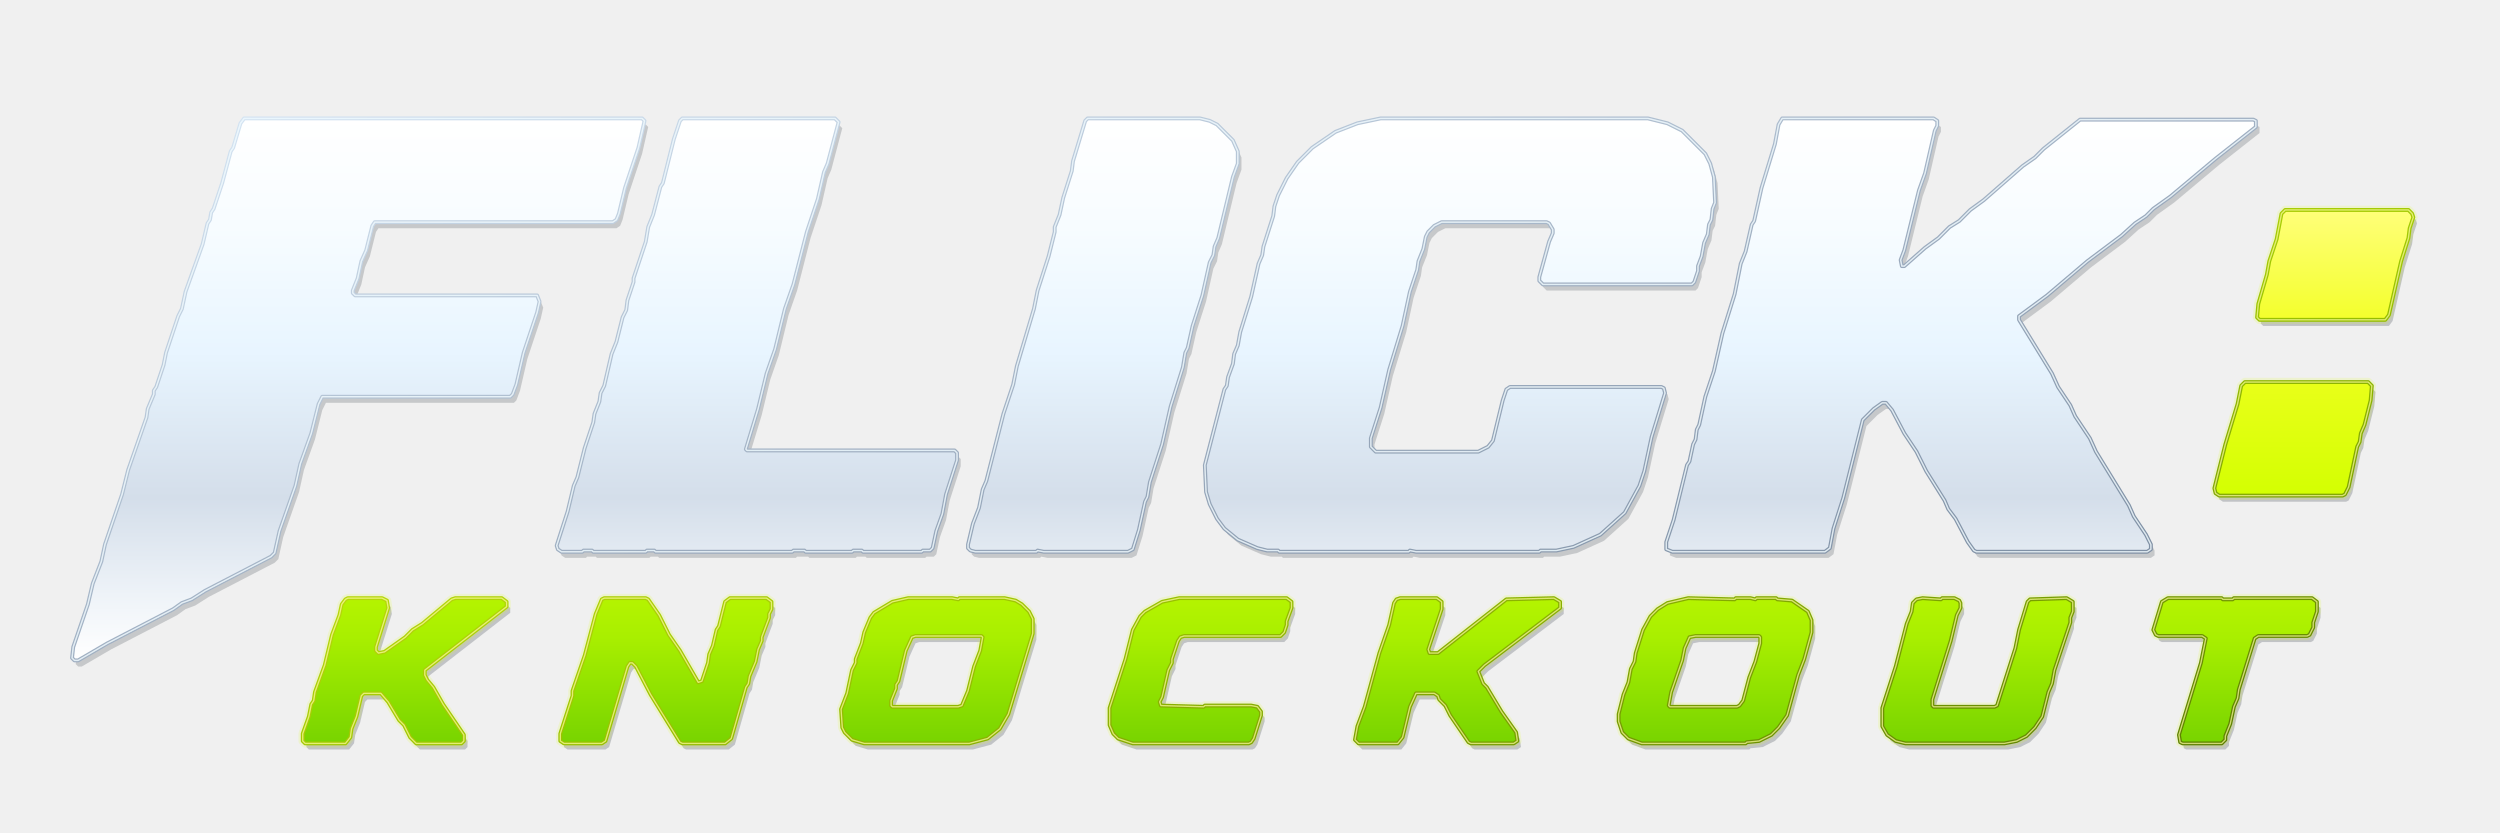
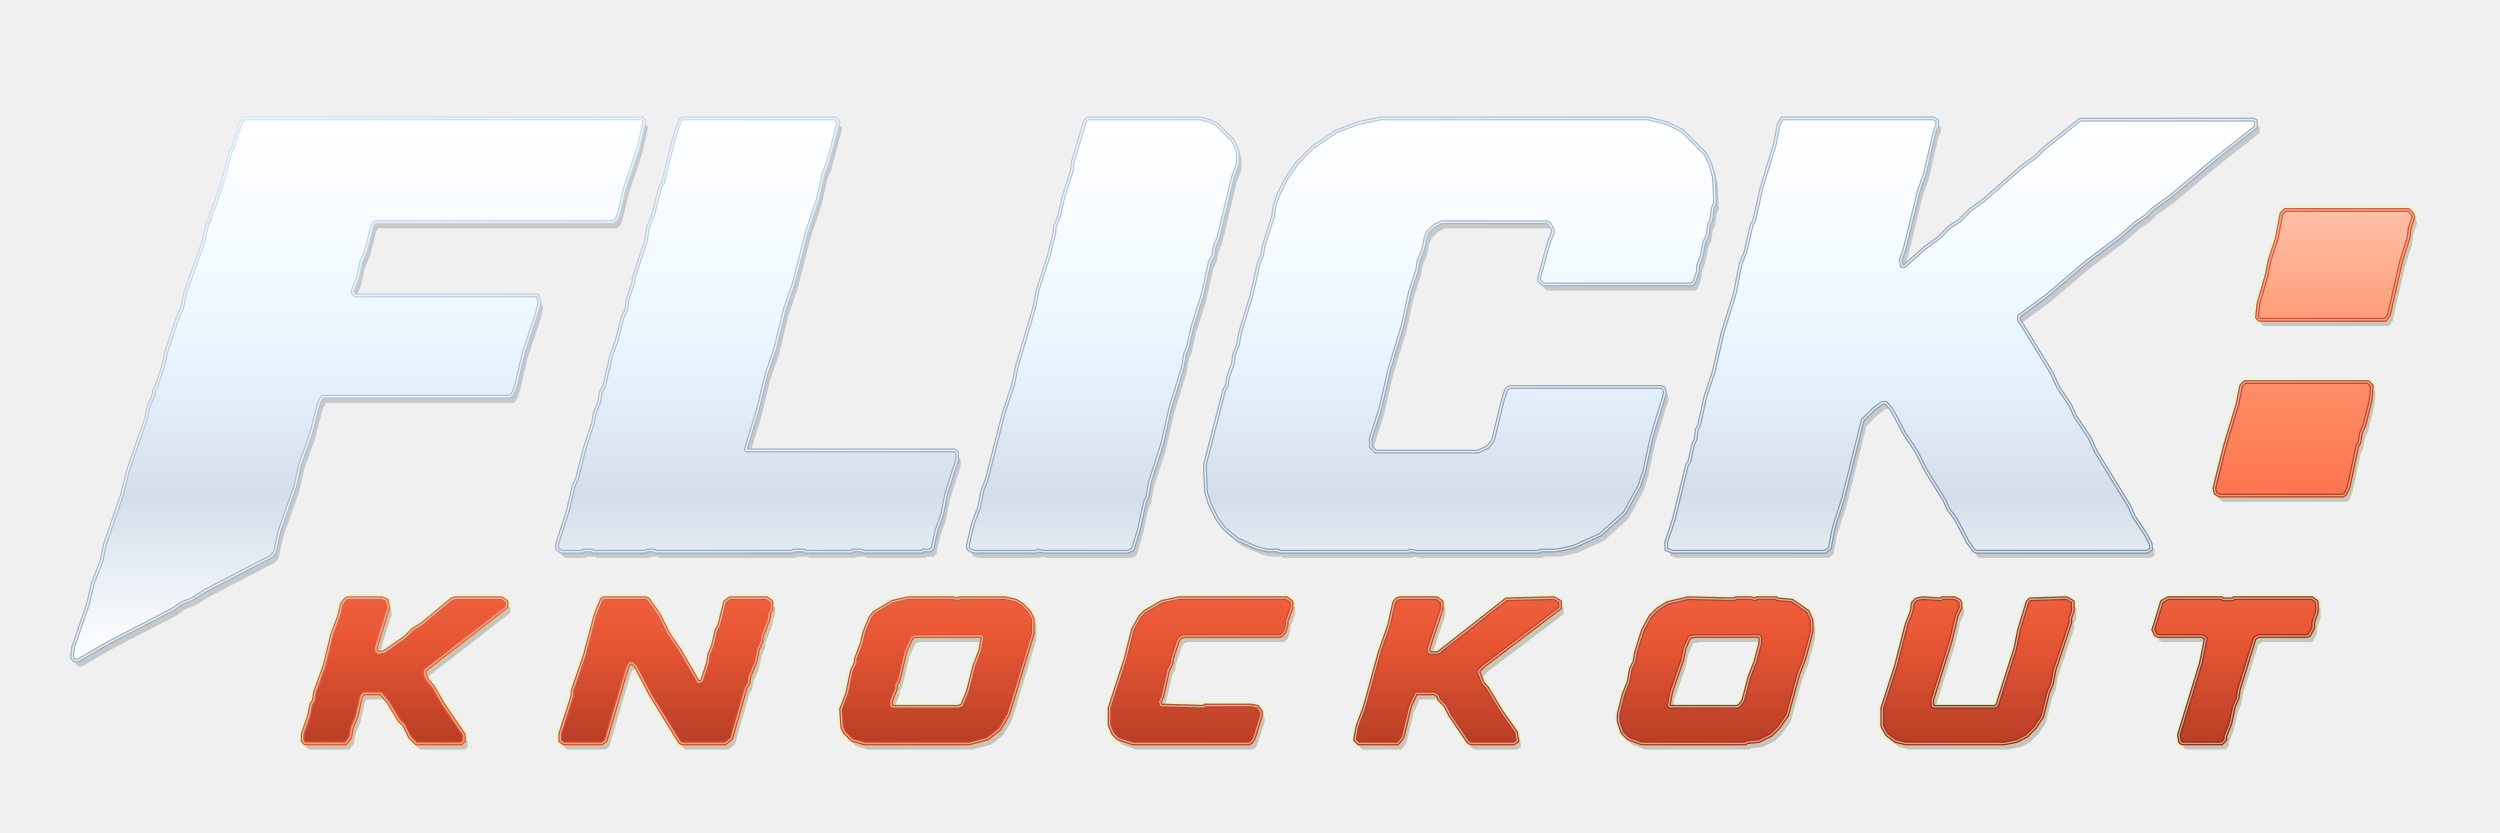
<svg xmlns="http://www.w3.org/2000/svg" width="2048" height="682" viewBox="0 0 2048 682" preserveAspectRatio="xMidYMid meet">
  <defs>
    <linearGradient id="silverZing" x1="0%" y1="0%" x2="0%" y2="100%">
      <stop offset="0%" stop-color="#ffffff" />
      <stop offset="20%" stop-color="#f7fcff" />
      <stop offset="43%" stop-color="#e8f5ff" />
      <stop offset="70%" stop-color="#d4deea" />
      <stop offset="88%" stop-color="#eef3f8" />
      <stop offset="100%" stop-color="#ffffff" />
    </linearGradient>
    <linearGradient id="silverEdge" x1="0%" y1="0%" x2="100%" y2="100%">
      <stop offset="0%" stop-color="#d8e8f6" />
      <stop offset="55%" stop-color="#9aaabd" />
      <stop offset="100%" stop-color="#74869b" />
    </linearGradient>
    <linearGradient id="limeZing" x1="0%" y1="0%" x2="0%" y2="100%">
-       <stop offset="0%" stop-color="#ffff79" />
-       <stop offset="23%" stop-color="#f2ff23" />
-       <stop offset="55%" stop-color="#d2ff00" />
-       <stop offset="80%" stop-color="#a9ef00" />
-       <stop offset="100%" stop-color="#78d400" />
+       <stop offset="0%" stop-color="#ffc0a5" />
+       <stop offset="23%" stop-color="#ff9873" />
+       <stop offset="55%" stop-color="#fc734d" />
+       <stop offset="80%" stop-color="#e95735" />
+       <stop offset="100%" stop-color="#b83e25" />
    </linearGradient>
    <linearGradient id="limeEdge" x1="0%" y1="0%" x2="100%" y2="100%">
-       <stop offset="0%" stop-color="#efff22" />
-       <stop offset="55%" stop-color="#9cc400" />
-       <stop offset="100%" stop-color="#557800" />
+       <stop offset="0%" stop-color="#ff9976" />
+       <stop offset="55%" stop-color="#d25232" />
+       <stop offset="100%" stop-color="#7c2a1c" />
    </linearGradient>
  </defs>
  <g fill-rule="evenodd" stroke-linejoin="round">
    <path d="M 1460 97 L 1457 102 L 1454 118 L 1443 154 L 1437 181 L 1435 184 L 1430 206 L 1426 216 L 1421 241 L 1411 273 L 1404 304 L 1397 325 L 1392 348 L 1390 352 L 1389 360 L 1387 364 L 1384 378 L 1382 381 L 1371 426 L 1365 444 L 1365 450 L 1370 452 L 1495 452 L 1499 449 L 1502 433 L 1510 408 L 1526 344 L 1535 335 L 1542 330 L 1545 330 L 1550 336 L 1560 355 L 1570 370 L 1578 386 L 1593 410 L 1596 417 L 1602 425 L 1612 444 L 1617 451 L 1619 452 L 1759 452 L 1762 450 L 1762 446 L 1758 438 L 1748 423 L 1744 414 L 1717 370 L 1712 359 L 1700 341 L 1696 332 L 1686 317 L 1681 306 L 1654 262 L 1654 259 L 1677 242 L 1710 214 L 1738 193 L 1749 183 L 1758 177 L 1764 171 L 1778 161 L 1815 130 L 1848 104 L 1848 99 L 1846 98 L 1704 98 L 1674 122 L 1667 129 L 1657 136 L 1625 164 L 1614 172 L 1605 181 L 1597 186 L 1588 195 L 1577 203 L 1560 218 L 1558 218 L 1557 213 L 1560 205 L 1572 156 L 1577 142 L 1585 107 L 1587 103 L 1587 99 L 1584 97 Z M 1094 108 L 1075 121 L 1063 133 L 1054 146 L 1047 160 L 1044 169 L 1043 177 L 1035 202 L 1034 209 L 1031 216 L 1025 243 L 1016 272 L 1014 283 L 1011 290 L 1010 298 L 1006 309 L 1005 316 L 1003 319 L 987 381 L 988 403 L 991 413 L 997 425 L 1003 433 L 1014 442 L 1030 449 L 1038 451 L 1047 451 L 1048 452 L 1154 452 L 1155 451 L 1160 452 L 1261 452 L 1262 451 L 1275 451 L 1289 448 L 1311 438 L 1331 420 L 1343 398 L 1347 386 L 1353 358 L 1364 322 L 1363 318 L 1361 317 L 1237 317 L 1234 319 L 1231 328 L 1223 361 L 1219 366 L 1211 370 L 1127 370 L 1123 366 L 1123 359 L 1131 334 L 1138 303 L 1149 267 L 1155 239 L 1161 221 L 1162 214 L 1166 204 L 1168 194 L 1170 190 L 1175 185 L 1181 182 L 1267 182 L 1269 183 L 1272 188 L 1272 191 L 1269 198 L 1261 227 L 1261 230 L 1264 233 L 1386 233 L 1388 231 L 1391 222 L 1391 218 L 1394 210 L 1396 199 L 1399 192 L 1400 184 L 1402 180 L 1403 171 L 1405 166 L 1404 145 L 1401 134 L 1397 126 L 1378 107 L 1366 101 L 1350 97 L 1131 97 L 1112 101 Z M 997 102 L 991 99 L 983 97 L 891 97 L 889 99 L 879 132 L 878 140 L 871 162 L 868 176 L 864 186 L 864 190 L 859 210 L 850 238 L 847 253 L 833 300 L 830 315 L 822 339 L 808 394 L 805 401 L 802 416 L 797 429 L 793 446 L 793 449 L 795 451 L 799 452 L 849 452 L 850 451 L 855 452 L 924 452 L 928 450 L 933 434 L 938 411 L 940 407 L 942 395 L 952 364 L 959 333 L 969 301 L 971 289 L 973 285 L 977 267 L 985 242 L 991 215 L 994 209 L 995 202 L 998 195 L 1010 145 L 1014 134 L 1014 124 L 1010 115 Z M 559 97 L 557 99 L 552 114 L 543 150 L 541 153 L 535 176 L 531 186 L 529 198 L 519 228 L 519 231 L 514 246 L 513 254 L 510 260 L 505 280 L 501 290 L 495 316 L 492 322 L 491 329 L 487 339 L 486 346 L 479 367 L 473 391 L 470 398 L 465 419 L 456 447 L 457 450 L 460 452 L 477 452 L 478 451 L 485 451 L 486 452 L 529 452 L 530 451 L 536 451 L 537 452 L 649 452 L 650 451 L 659 451 L 660 452 L 698 452 L 699 451 L 706 451 L 707 452 L 755 452 L 756 451 L 762 451 L 764 449 L 767 435 L 772 421 L 775 405 L 784 377 L 784 371 L 782 369 L 612 369 L 611 368 L 621 335 L 628 306 L 635 286 L 643 253 L 650 233 L 661 190 L 670 163 L 675 141 L 678 134 L 687 100 L 684 97 Z M 528 99 L 526 97 L 200 97 L 197 101 L 191 121 L 189 124 L 182 150 L 175 171 L 173 174 L 172 180 L 170 183 L 166 200 L 152 239 L 149 253 L 146 259 L 136 289 L 134 299 L 128 317 L 126 320 L 126 323 L 121 335 L 120 342 L 105 385 L 100 405 L 86 446 L 83 460 L 76 478 L 72 495 L 60 530 L 59 539 L 61 541 L 64 541 L 88 527 L 142 499 L 149 494 L 157 491 L 168 484 L 222 456 L 225 453 L 229 435 L 242 398 L 246 380 L 255 355 L 261 331 L 264 325 L 418 325 L 420 323 L 423 315 L 429 289 L 440 256 L 442 247 L 440 242 L 291 242 L 289 240 L 289 238 L 293 228 L 296 214 L 300 205 L 305 185 L 307 182 L 502 182 L 505 180 L 507 175 L 512 154 L 523 121 Z" fill="#06111c" opacity="0.18" transform="translate(3 5)" />
    <path d="M 1894 490 L 1830 490 L 1829 491 L 1821 491 L 1820 490 L 1776 490 L 1771 493 L 1764 516 L 1766 520 L 1768 521 L 1804 521 L 1807 523 L 1803 543 L 1785 602 L 1786 608 L 1788 609 L 1820 609 L 1823 606 L 1823 603 L 1827 593 L 1830 579 L 1833 572 L 1834 565 L 1847 523 L 1850 521 L 1890 521 L 1892 520 L 1895 514 L 1895 510 L 1898 501 L 1898 493 Z M 1570 491 L 1567 494 L 1566 501 L 1562 511 L 1553 546 L 1542 580 L 1542 595 L 1546 602 L 1553 607 L 1561 609 L 1642 609 L 1652 607 L 1660 603 L 1667 596 L 1673 587 L 1678 567 L 1681 560 L 1683 549 L 1696 510 L 1696 506 L 1698 501 L 1698 493 L 1693 490 L 1663 491 L 1661 493 L 1654 516 L 1651 531 L 1636 578 L 1634 579 L 1584 579 L 1583 578 L 1583 573 L 1598 525 L 1603 504 L 1606 498 L 1606 494 L 1605 492 L 1601 490 L 1591 490 L 1590 491 L 1575 490 Z M 1358 499 L 1352 505 L 1346 516 L 1340 535 L 1339 542 L 1336 548 L 1334 559 L 1330 569 L 1326 585 L 1326 591 L 1329 600 L 1334 605 L 1345 609 L 1430 609 L 1431 608 L 1441 607 L 1451 602 L 1457 596 L 1464 586 L 1473 553 L 1478 540 L 1484 518 L 1484 508 L 1481 501 L 1468 492 L 1456 491 L 1455 490 L 1439 490 L 1438 491 L 1434 490 L 1422 490 L 1421 491 L 1383 490 L 1366 494 Z M 1384 522 L 1389 521 L 1441 521 L 1442 522 L 1442 527 L 1438 542 L 1433 555 L 1428 574 L 1425 578 L 1423 579 L 1368 579 L 1367 578 L 1369 567 L 1378 541 L 1380 531 Z M 1144 491 L 1142 494 L 1138 512 L 1130 535 L 1118 579 L 1112 595 L 1110 606 L 1113 609 L 1145 609 L 1149 604 L 1155 579 L 1160 568 L 1175 568 L 1178 570 L 1179 573 L 1184 578 L 1188 586 L 1203 608 L 1205 609 L 1240 609 L 1243 607 L 1242 600 L 1230 583 L 1218 563 L 1215 560 L 1211 550 L 1216 545 L 1278 498 L 1278 493 L 1273 490 L 1234 491 L 1178 535 L 1171 535 L 1170 532 L 1181 499 L 1181 493 L 1177 490 L 1147 490 Z M 938 501 L 934 505 L 928 516 L 922 540 L 909 580 L 909 594 L 912 601 L 916 605 L 928 609 L 1023 609 L 1025 608 L 1027 605 L 1033 586 L 1033 583 L 1030 579 L 1025 578 L 987 578 L 986 579 L 951 578 L 950 575 L 952 571 L 957 549 L 960 543 L 960 540 L 965 525 L 967 522 L 970 521 L 1049 521 L 1052 518 L 1054 512 L 1054 509 L 1058 498 L 1058 493 L 1054 490 L 966 490 L 952 493 Z M 716 502 L 713 506 L 708 518 L 706 527 L 701 540 L 701 543 L 698 549 L 694 568 L 689 581 L 690 596 L 692 600 L 698 606 L 708 609 L 794 609 L 809 605 L 819 597 L 826 585 L 846 519 L 846 507 L 843 501 L 837 495 L 832 492 L 823 490 L 786 490 L 785 491 L 780 490 L 744 490 L 731 493 Z M 747 522 L 750 521 L 804 521 L 805 522 L 803 533 L 798 546 L 793 566 L 788 578 L 785 579 L 731 579 L 730 578 L 730 574 L 734 564 L 734 561 L 736 558 L 742 533 Z M 493 491 L 488 503 L 479 537 L 469 566 L 469 570 L 459 601 L 459 607 L 462 609 L 493 609 L 496 607 L 514 546 L 516 543 L 518 543 L 521 546 L 533 569 L 557 608 L 559 609 L 594 609 L 599 605 L 611 563 L 613 560 L 614 554 L 619 542 L 621 532 L 624 525 L 624 522 L 630 506 L 630 503 L 632 499 L 632 493 L 628 490 L 598 490 L 594 493 L 589 513 L 587 516 L 584 529 L 581 536 L 580 543 L 575 558 L 572 559 L 557 533 L 548 520 L 540 504 L 531 491 L 529 490 L 495 490 Z M 283 491 L 280 495 L 278 504 L 272 520 L 266 545 L 258 567 L 257 574 L 255 577 L 253 587 L 248 601 L 248 607 L 250 609 L 283 609 L 287 604 L 288 597 L 292 587 L 296 570 L 298 568 L 312 568 L 318 575 L 327 590 L 331 594 L 336 604 L 341 609 L 378 609 L 380 607 L 380 602 L 363 577 L 355 563 L 350 557 L 348 553 L 348 549 L 415 497 L 415 493 L 411 490 L 373 490 L 370 491 L 346 511 L 338 516 L 332 522 L 315 534 L 310 535 L 308 533 L 308 530 L 318 498 L 317 492 L 313 490 L 285 490 Z M 1839 313 L 1836 316 L 1833 331 L 1823 364 L 1814 400 L 1815 404 L 1818 406 L 1919 406 L 1921 405 L 1924 399 L 1931 366 L 1933 362 L 1934 355 L 1937 348 L 1942 328 L 1943 316 L 1940 313 Z M 1872 172 L 1869 175 L 1865 196 L 1859 214 L 1857 225 L 1850 249 L 1849 260 L 1851 262 L 1954 262 L 1957 258 L 1967 214 L 1973 195 L 1974 187 L 1977 178 L 1976 175 L 1973 172 Z" fill="#06111c" opacity="0.20" transform="translate(3 5)" />
    <path d="M 1894 490 L 1830 490 L 1829 491 L 1821 491 L 1820 490 L 1776 490 L 1771 493 L 1764 516 L 1766 520 L 1768 521 L 1804 521 L 1807 523 L 1803 543 L 1785 602 L 1786 608 L 1788 609 L 1820 609 L 1823 606 L 1823 603 L 1827 593 L 1830 579 L 1833 572 L 1834 565 L 1847 523 L 1850 521 L 1890 521 L 1892 520 L 1895 514 L 1895 510 L 1898 501 L 1898 493 Z M 1570 491 L 1567 494 L 1566 501 L 1562 511 L 1553 546 L 1542 580 L 1542 595 L 1546 602 L 1553 607 L 1561 609 L 1642 609 L 1652 607 L 1660 603 L 1667 596 L 1673 587 L 1678 567 L 1681 560 L 1683 549 L 1696 510 L 1696 506 L 1698 501 L 1698 493 L 1693 490 L 1663 491 L 1661 493 L 1654 516 L 1651 531 L 1636 578 L 1634 579 L 1584 579 L 1583 578 L 1583 573 L 1598 525 L 1603 504 L 1606 498 L 1606 494 L 1605 492 L 1601 490 L 1591 490 L 1590 491 L 1575 490 Z M 1358 499 L 1352 505 L 1346 516 L 1340 535 L 1339 542 L 1336 548 L 1334 559 L 1330 569 L 1326 585 L 1326 591 L 1329 600 L 1334 605 L 1345 609 L 1430 609 L 1431 608 L 1441 607 L 1451 602 L 1457 596 L 1464 586 L 1473 553 L 1478 540 L 1484 518 L 1484 508 L 1481 501 L 1468 492 L 1456 491 L 1455 490 L 1439 490 L 1438 491 L 1434 490 L 1422 490 L 1421 491 L 1383 490 L 1366 494 Z M 1384 522 L 1389 521 L 1441 521 L 1442 522 L 1442 527 L 1438 542 L 1433 555 L 1428 574 L 1425 578 L 1423 579 L 1368 579 L 1367 578 L 1369 567 L 1378 541 L 1380 531 Z M 1144 491 L 1142 494 L 1138 512 L 1130 535 L 1118 579 L 1112 595 L 1110 606 L 1113 609 L 1145 609 L 1149 604 L 1155 579 L 1160 568 L 1175 568 L 1178 570 L 1179 573 L 1184 578 L 1188 586 L 1203 608 L 1205 609 L 1240 609 L 1243 607 L 1242 600 L 1230 583 L 1218 563 L 1215 560 L 1211 550 L 1216 545 L 1278 498 L 1278 493 L 1273 490 L 1234 491 L 1178 535 L 1171 535 L 1170 532 L 1181 499 L 1181 493 L 1177 490 L 1147 490 Z M 938 501 L 934 505 L 928 516 L 922 540 L 909 580 L 909 594 L 912 601 L 916 605 L 928 609 L 1023 609 L 1025 608 L 1027 605 L 1033 586 L 1033 583 L 1030 579 L 1025 578 L 987 578 L 986 579 L 951 578 L 950 575 L 952 571 L 957 549 L 960 543 L 960 540 L 965 525 L 967 522 L 970 521 L 1049 521 L 1052 518 L 1054 512 L 1054 509 L 1058 498 L 1058 493 L 1054 490 L 966 490 L 952 493 Z M 716 502 L 713 506 L 708 518 L 706 527 L 701 540 L 701 543 L 698 549 L 694 568 L 689 581 L 690 596 L 692 600 L 698 606 L 708 609 L 794 609 L 809 605 L 819 597 L 826 585 L 846 519 L 846 507 L 843 501 L 837 495 L 832 492 L 823 490 L 786 490 L 785 491 L 780 490 L 744 490 L 731 493 Z M 747 522 L 750 521 L 804 521 L 805 522 L 803 533 L 798 546 L 793 566 L 788 578 L 785 579 L 731 579 L 730 578 L 730 574 L 734 564 L 734 561 L 736 558 L 742 533 Z M 493 491 L 488 503 L 479 537 L 469 566 L 469 570 L 459 601 L 459 607 L 462 609 L 493 609 L 496 607 L 514 546 L 516 543 L 518 543 L 521 546 L 533 569 L 557 608 L 559 609 L 594 609 L 599 605 L 611 563 L 613 560 L 614 554 L 619 542 L 621 532 L 624 525 L 624 522 L 630 506 L 630 503 L 632 499 L 632 493 L 628 490 L 598 490 L 594 493 L 589 513 L 587 516 L 584 529 L 581 536 L 580 543 L 575 558 L 572 559 L 557 533 L 548 520 L 540 504 L 531 491 L 529 490 L 495 490 Z M 283 491 L 280 495 L 278 504 L 272 520 L 266 545 L 258 567 L 257 574 L 255 577 L 253 587 L 248 601 L 248 607 L 250 609 L 283 609 L 287 604 L 288 597 L 292 587 L 296 570 L 298 568 L 312 568 L 318 575 L 327 590 L 331 594 L 336 604 L 341 609 L 378 609 L 380 607 L 380 602 L 363 577 L 355 563 L 350 557 L 348 553 L 348 549 L 415 497 L 415 493 L 411 490 L 373 490 L 370 491 L 346 511 L 338 516 L 332 522 L 315 534 L 310 535 L 308 533 L 308 530 L 318 498 L 317 492 L 313 490 L 285 490 Z M 1839 313 L 1836 316 L 1833 331 L 1823 364 L 1814 400 L 1815 404 L 1818 406 L 1919 406 L 1921 405 L 1924 399 L 1931 366 L 1933 362 L 1934 355 L 1937 348 L 1942 328 L 1943 316 L 1940 313 Z M 1872 172 L 1869 175 L 1865 196 L 1859 214 L 1857 225 L 1850 249 L 1849 260 L 1851 262 L 1954 262 L 1957 258 L 1967 214 L 1973 195 L 1974 187 L 1977 178 L 1976 175 L 1973 172 Z" fill="none" stroke="#d8ff00" stroke-width="7" opacity="0.14" />
    <path d="M 1460 97 L 1457 102 L 1454 118 L 1443 154 L 1437 181 L 1435 184 L 1430 206 L 1426 216 L 1421 241 L 1411 273 L 1404 304 L 1397 325 L 1392 348 L 1390 352 L 1389 360 L 1387 364 L 1384 378 L 1382 381 L 1371 426 L 1365 444 L 1365 450 L 1370 452 L 1495 452 L 1499 449 L 1502 433 L 1510 408 L 1526 344 L 1535 335 L 1542 330 L 1545 330 L 1550 336 L 1560 355 L 1570 370 L 1578 386 L 1593 410 L 1596 417 L 1602 425 L 1612 444 L 1617 451 L 1619 452 L 1759 452 L 1762 450 L 1762 446 L 1758 438 L 1748 423 L 1744 414 L 1717 370 L 1712 359 L 1700 341 L 1696 332 L 1686 317 L 1681 306 L 1654 262 L 1654 259 L 1677 242 L 1710 214 L 1738 193 L 1749 183 L 1758 177 L 1764 171 L 1778 161 L 1815 130 L 1848 104 L 1848 99 L 1846 98 L 1704 98 L 1674 122 L 1667 129 L 1657 136 L 1625 164 L 1614 172 L 1605 181 L 1597 186 L 1588 195 L 1577 203 L 1560 218 L 1558 218 L 1557 213 L 1560 205 L 1572 156 L 1577 142 L 1585 107 L 1587 103 L 1587 99 L 1584 97 Z M 1094 108 L 1075 121 L 1063 133 L 1054 146 L 1047 160 L 1044 169 L 1043 177 L 1035 202 L 1034 209 L 1031 216 L 1025 243 L 1016 272 L 1014 283 L 1011 290 L 1010 298 L 1006 309 L 1005 316 L 1003 319 L 987 381 L 988 403 L 991 413 L 997 425 L 1003 433 L 1014 442 L 1030 449 L 1038 451 L 1047 451 L 1048 452 L 1154 452 L 1155 451 L 1160 452 L 1261 452 L 1262 451 L 1275 451 L 1289 448 L 1311 438 L 1331 420 L 1343 398 L 1347 386 L 1353 358 L 1364 322 L 1363 318 L 1361 317 L 1237 317 L 1234 319 L 1231 328 L 1223 361 L 1219 366 L 1211 370 L 1127 370 L 1123 366 L 1123 359 L 1131 334 L 1138 303 L 1149 267 L 1155 239 L 1161 221 L 1162 214 L 1166 204 L 1168 194 L 1170 190 L 1175 185 L 1181 182 L 1267 182 L 1269 183 L 1272 188 L 1272 191 L 1269 198 L 1261 227 L 1261 230 L 1264 233 L 1386 233 L 1388 231 L 1391 222 L 1391 218 L 1394 210 L 1396 199 L 1399 192 L 1400 184 L 1402 180 L 1403 171 L 1405 166 L 1404 145 L 1401 134 L 1397 126 L 1378 107 L 1366 101 L 1350 97 L 1131 97 L 1112 101 Z M 997 102 L 991 99 L 983 97 L 891 97 L 889 99 L 879 132 L 878 140 L 871 162 L 868 176 L 864 186 L 864 190 L 859 210 L 850 238 L 847 253 L 833 300 L 830 315 L 822 339 L 808 394 L 805 401 L 802 416 L 797 429 L 793 446 L 793 449 L 795 451 L 799 452 L 849 452 L 850 451 L 855 452 L 924 452 L 928 450 L 933 434 L 938 411 L 940 407 L 942 395 L 952 364 L 959 333 L 969 301 L 971 289 L 973 285 L 977 267 L 985 242 L 991 215 L 994 209 L 995 202 L 998 195 L 1010 145 L 1014 134 L 1014 124 L 1010 115 Z M 559 97 L 557 99 L 552 114 L 543 150 L 541 153 L 535 176 L 531 186 L 529 198 L 519 228 L 519 231 L 514 246 L 513 254 L 510 260 L 505 280 L 501 290 L 495 316 L 492 322 L 491 329 L 487 339 L 486 346 L 479 367 L 473 391 L 470 398 L 465 419 L 456 447 L 457 450 L 460 452 L 477 452 L 478 451 L 485 451 L 486 452 L 529 452 L 530 451 L 536 451 L 537 452 L 649 452 L 650 451 L 659 451 L 660 452 L 698 452 L 699 451 L 706 451 L 707 452 L 755 452 L 756 451 L 762 451 L 764 449 L 767 435 L 772 421 L 775 405 L 784 377 L 784 371 L 782 369 L 612 369 L 611 368 L 621 335 L 628 306 L 635 286 L 643 253 L 650 233 L 661 190 L 670 163 L 675 141 L 678 134 L 687 100 L 684 97 Z M 528 99 L 526 97 L 200 97 L 197 101 L 191 121 L 189 124 L 182 150 L 175 171 L 173 174 L 172 180 L 170 183 L 166 200 L 152 239 L 149 253 L 146 259 L 136 289 L 134 299 L 128 317 L 126 320 L 126 323 L 121 335 L 120 342 L 105 385 L 100 405 L 86 446 L 83 460 L 76 478 L 72 495 L 60 530 L 59 539 L 61 541 L 64 541 L 88 527 L 142 499 L 149 494 L 157 491 L 168 484 L 222 456 L 225 453 L 229 435 L 242 398 L 246 380 L 255 355 L 261 331 L 264 325 L 418 325 L 420 323 L 423 315 L 429 289 L 440 256 L 442 247 L 440 242 L 291 242 L 289 240 L 289 238 L 293 228 L 296 214 L 300 205 L 305 185 L 307 182 L 502 182 L 505 180 L 507 175 L 512 154 L 523 121 Z" fill="url(#silverZing)" stroke="url(#silverEdge)" stroke-width="3.2" />
    <path d="M 1460 97 L 1457 102 L 1454 118 L 1443 154 L 1437 181 L 1435 184 L 1430 206 L 1426 216 L 1421 241 L 1411 273 L 1404 304 L 1397 325 L 1392 348 L 1390 352 L 1389 360 L 1387 364 L 1384 378 L 1382 381 L 1371 426 L 1365 444 L 1365 450 L 1370 452 L 1495 452 L 1499 449 L 1502 433 L 1510 408 L 1526 344 L 1535 335 L 1542 330 L 1545 330 L 1550 336 L 1560 355 L 1570 370 L 1578 386 L 1593 410 L 1596 417 L 1602 425 L 1612 444 L 1617 451 L 1619 452 L 1759 452 L 1762 450 L 1762 446 L 1758 438 L 1748 423 L 1744 414 L 1717 370 L 1712 359 L 1700 341 L 1696 332 L 1686 317 L 1681 306 L 1654 262 L 1654 259 L 1677 242 L 1710 214 L 1738 193 L 1749 183 L 1758 177 L 1764 171 L 1778 161 L 1815 130 L 1848 104 L 1848 99 L 1846 98 L 1704 98 L 1674 122 L 1667 129 L 1657 136 L 1625 164 L 1614 172 L 1605 181 L 1597 186 L 1588 195 L 1577 203 L 1560 218 L 1558 218 L 1557 213 L 1560 205 L 1572 156 L 1577 142 L 1585 107 L 1587 103 L 1587 99 L 1584 97 Z M 1094 108 L 1075 121 L 1063 133 L 1054 146 L 1047 160 L 1044 169 L 1043 177 L 1035 202 L 1034 209 L 1031 216 L 1025 243 L 1016 272 L 1014 283 L 1011 290 L 1010 298 L 1006 309 L 1005 316 L 1003 319 L 987 381 L 988 403 L 991 413 L 997 425 L 1003 433 L 1014 442 L 1030 449 L 1038 451 L 1047 451 L 1048 452 L 1154 452 L 1155 451 L 1160 452 L 1261 452 L 1262 451 L 1275 451 L 1289 448 L 1311 438 L 1331 420 L 1343 398 L 1347 386 L 1353 358 L 1364 322 L 1363 318 L 1361 317 L 1237 317 L 1234 319 L 1231 328 L 1223 361 L 1219 366 L 1211 370 L 1127 370 L 1123 366 L 1123 359 L 1131 334 L 1138 303 L 1149 267 L 1155 239 L 1161 221 L 1162 214 L 1166 204 L 1168 194 L 1170 190 L 1175 185 L 1181 182 L 1267 182 L 1269 183 L 1272 188 L 1272 191 L 1269 198 L 1261 227 L 1261 230 L 1264 233 L 1386 233 L 1388 231 L 1391 222 L 1391 218 L 1394 210 L 1396 199 L 1399 192 L 1400 184 L 1402 180 L 1403 171 L 1405 166 L 1404 145 L 1401 134 L 1397 126 L 1378 107 L 1366 101 L 1350 97 L 1131 97 L 1112 101 Z M 997 102 L 991 99 L 983 97 L 891 97 L 889 99 L 879 132 L 878 140 L 871 162 L 868 176 L 864 186 L 864 190 L 859 210 L 850 238 L 847 253 L 833 300 L 830 315 L 822 339 L 808 394 L 805 401 L 802 416 L 797 429 L 793 446 L 793 449 L 795 451 L 799 452 L 849 452 L 850 451 L 855 452 L 924 452 L 928 450 L 933 434 L 938 411 L 940 407 L 942 395 L 952 364 L 959 333 L 969 301 L 971 289 L 973 285 L 977 267 L 985 242 L 991 215 L 994 209 L 995 202 L 998 195 L 1010 145 L 1014 134 L 1014 124 L 1010 115 Z M 559 97 L 557 99 L 552 114 L 543 150 L 541 153 L 535 176 L 531 186 L 529 198 L 519 228 L 519 231 L 514 246 L 513 254 L 510 260 L 505 280 L 501 290 L 495 316 L 492 322 L 491 329 L 487 339 L 486 346 L 479 367 L 473 391 L 470 398 L 465 419 L 456 447 L 457 450 L 460 452 L 477 452 L 478 451 L 485 451 L 486 452 L 529 452 L 530 451 L 536 451 L 537 452 L 649 452 L 650 451 L 659 451 L 660 452 L 698 452 L 699 451 L 706 451 L 707 452 L 755 452 L 756 451 L 762 451 L 764 449 L 767 435 L 772 421 L 775 405 L 784 377 L 784 371 L 782 369 L 612 369 L 611 368 L 621 335 L 628 306 L 635 286 L 643 253 L 650 233 L 661 190 L 670 163 L 675 141 L 678 134 L 687 100 L 684 97 Z M 528 99 L 526 97 L 200 97 L 197 101 L 191 121 L 189 124 L 182 150 L 175 171 L 173 174 L 172 180 L 170 183 L 166 200 L 152 239 L 149 253 L 146 259 L 136 289 L 134 299 L 128 317 L 126 320 L 126 323 L 121 335 L 120 342 L 105 385 L 100 405 L 86 446 L 83 460 L 76 478 L 72 495 L 60 530 L 59 539 L 61 541 L 64 541 L 88 527 L 142 499 L 149 494 L 157 491 L 168 484 L 222 456 L 225 453 L 229 435 L 242 398 L 246 380 L 255 355 L 261 331 L 264 325 L 418 325 L 420 323 L 423 315 L 429 289 L 440 256 L 442 247 L 440 242 L 291 242 L 289 240 L 289 238 L 293 228 L 296 214 L 300 205 L 305 185 L 307 182 L 502 182 L 505 180 L 507 175 L 512 154 L 523 121 Z" fill="none" stroke="#ffffff" stroke-width="1.15" opacity="0.78" />
    <path d="M 1460 97 L 1457 102 L 1454 118 L 1443 154 L 1437 181 L 1435 184 L 1430 206 L 1426 216 L 1421 241 L 1411 273 L 1404 304 L 1397 325 L 1392 348 L 1390 352 L 1389 360 L 1387 364 L 1384 378 L 1382 381 L 1371 426 L 1365 444 L 1365 450 L 1370 452 L 1495 452 L 1499 449 L 1502 433 L 1510 408 L 1526 344 L 1535 335 L 1542 330 L 1545 330 L 1550 336 L 1560 355 L 1570 370 L 1578 386 L 1593 410 L 1596 417 L 1602 425 L 1612 444 L 1617 451 L 1619 452 L 1759 452 L 1762 450 L 1762 446 L 1758 438 L 1748 423 L 1744 414 L 1717 370 L 1712 359 L 1700 341 L 1696 332 L 1686 317 L 1681 306 L 1654 262 L 1654 259 L 1677 242 L 1710 214 L 1738 193 L 1749 183 L 1758 177 L 1764 171 L 1778 161 L 1815 130 L 1848 104 L 1848 99 L 1846 98 L 1704 98 L 1674 122 L 1667 129 L 1657 136 L 1625 164 L 1614 172 L 1605 181 L 1597 186 L 1588 195 L 1577 203 L 1560 218 L 1558 218 L 1557 213 L 1560 205 L 1572 156 L 1577 142 L 1585 107 L 1587 103 L 1587 99 L 1584 97 Z M 1094 108 L 1075 121 L 1063 133 L 1054 146 L 1047 160 L 1044 169 L 1043 177 L 1035 202 L 1034 209 L 1031 216 L 1025 243 L 1016 272 L 1014 283 L 1011 290 L 1010 298 L 1006 309 L 1005 316 L 1003 319 L 987 381 L 988 403 L 991 413 L 997 425 L 1003 433 L 1014 442 L 1030 449 L 1038 451 L 1047 451 L 1048 452 L 1154 452 L 1155 451 L 1160 452 L 1261 452 L 1262 451 L 1275 451 L 1289 448 L 1311 438 L 1331 420 L 1343 398 L 1347 386 L 1353 358 L 1364 322 L 1363 318 L 1361 317 L 1237 317 L 1234 319 L 1231 328 L 1223 361 L 1219 366 L 1211 370 L 1127 370 L 1123 366 L 1123 359 L 1131 334 L 1138 303 L 1149 267 L 1155 239 L 1161 221 L 1162 214 L 1166 204 L 1168 194 L 1170 190 L 1175 185 L 1181 182 L 1267 182 L 1269 183 L 1272 188 L 1272 191 L 1269 198 L 1261 227 L 1261 230 L 1264 233 L 1386 233 L 1388 231 L 1391 222 L 1391 218 L 1394 210 L 1396 199 L 1399 192 L 1400 184 L 1402 180 L 1403 171 L 1405 166 L 1404 145 L 1401 134 L 1397 126 L 1378 107 L 1366 101 L 1350 97 L 1131 97 L 1112 101 Z M 997 102 L 991 99 L 983 97 L 891 97 L 889 99 L 879 132 L 878 140 L 871 162 L 868 176 L 864 186 L 864 190 L 859 210 L 850 238 L 847 253 L 833 300 L 830 315 L 822 339 L 808 394 L 805 401 L 802 416 L 797 429 L 793 446 L 793 449 L 795 451 L 799 452 L 849 452 L 850 451 L 855 452 L 924 452 L 928 450 L 933 434 L 938 411 L 940 407 L 942 395 L 952 364 L 959 333 L 969 301 L 971 289 L 973 285 L 977 267 L 985 242 L 991 215 L 994 209 L 995 202 L 998 195 L 1010 145 L 1014 134 L 1014 124 L 1010 115 Z M 559 97 L 557 99 L 552 114 L 543 150 L 541 153 L 535 176 L 531 186 L 529 198 L 519 228 L 519 231 L 514 246 L 513 254 L 510 260 L 505 280 L 501 290 L 495 316 L 492 322 L 491 329 L 487 339 L 486 346 L 479 367 L 473 391 L 470 398 L 465 419 L 456 447 L 457 450 L 460 452 L 477 452 L 478 451 L 485 451 L 486 452 L 529 452 L 530 451 L 536 451 L 537 452 L 649 452 L 650 451 L 659 451 L 660 452 L 698 452 L 699 451 L 706 451 L 707 452 L 755 452 L 756 451 L 762 451 L 764 449 L 767 435 L 772 421 L 775 405 L 784 377 L 784 371 L 782 369 L 612 369 L 611 368 L 621 335 L 628 306 L 635 286 L 643 253 L 650 233 L 661 190 L 670 163 L 675 141 L 678 134 L 687 100 L 684 97 Z M 528 99 L 526 97 L 200 97 L 197 101 L 191 121 L 189 124 L 182 150 L 175 171 L 173 174 L 172 180 L 170 183 L 166 200 L 152 239 L 149 253 L 146 259 L 136 289 L 134 299 L 128 317 L 126 320 L 126 323 L 121 335 L 120 342 L 105 385 L 100 405 L 86 446 L 83 460 L 76 478 L 72 495 L 60 530 L 59 539 L 61 541 L 64 541 L 88 527 L 142 499 L 149 494 L 157 491 L 168 484 L 222 456 L 225 453 L 229 435 L 242 398 L 246 380 L 255 355 L 261 331 L 264 325 L 418 325 L 420 323 L 423 315 L 429 289 L 440 256 L 442 247 L 440 242 L 291 242 L 289 240 L 289 238 L 293 228 L 296 214 L 300 205 L 305 185 L 307 182 L 502 182 L 505 180 L 507 175 L 512 154 L 523 121 Z" fill="none" stroke="#c8efff" stroke-width="0.75" opacity="0.28" />
    <path d="M 1894 490 L 1830 490 L 1829 491 L 1821 491 L 1820 490 L 1776 490 L 1771 493 L 1764 516 L 1766 520 L 1768 521 L 1804 521 L 1807 523 L 1803 543 L 1785 602 L 1786 608 L 1788 609 L 1820 609 L 1823 606 L 1823 603 L 1827 593 L 1830 579 L 1833 572 L 1834 565 L 1847 523 L 1850 521 L 1890 521 L 1892 520 L 1895 514 L 1895 510 L 1898 501 L 1898 493 Z M 1570 491 L 1567 494 L 1566 501 L 1562 511 L 1553 546 L 1542 580 L 1542 595 L 1546 602 L 1553 607 L 1561 609 L 1642 609 L 1652 607 L 1660 603 L 1667 596 L 1673 587 L 1678 567 L 1681 560 L 1683 549 L 1696 510 L 1696 506 L 1698 501 L 1698 493 L 1693 490 L 1663 491 L 1661 493 L 1654 516 L 1651 531 L 1636 578 L 1634 579 L 1584 579 L 1583 578 L 1583 573 L 1598 525 L 1603 504 L 1606 498 L 1606 494 L 1605 492 L 1601 490 L 1591 490 L 1590 491 L 1575 490 Z M 1358 499 L 1352 505 L 1346 516 L 1340 535 L 1339 542 L 1336 548 L 1334 559 L 1330 569 L 1326 585 L 1326 591 L 1329 600 L 1334 605 L 1345 609 L 1430 609 L 1431 608 L 1441 607 L 1451 602 L 1457 596 L 1464 586 L 1473 553 L 1478 540 L 1484 518 L 1484 508 L 1481 501 L 1468 492 L 1456 491 L 1455 490 L 1439 490 L 1438 491 L 1434 490 L 1422 490 L 1421 491 L 1383 490 L 1366 494 Z M 1384 522 L 1389 521 L 1441 521 L 1442 522 L 1442 527 L 1438 542 L 1433 555 L 1428 574 L 1425 578 L 1423 579 L 1368 579 L 1367 578 L 1369 567 L 1378 541 L 1380 531 Z M 1144 491 L 1142 494 L 1138 512 L 1130 535 L 1118 579 L 1112 595 L 1110 606 L 1113 609 L 1145 609 L 1149 604 L 1155 579 L 1160 568 L 1175 568 L 1178 570 L 1179 573 L 1184 578 L 1188 586 L 1203 608 L 1205 609 L 1240 609 L 1243 607 L 1242 600 L 1230 583 L 1218 563 L 1215 560 L 1211 550 L 1216 545 L 1278 498 L 1278 493 L 1273 490 L 1234 491 L 1178 535 L 1171 535 L 1170 532 L 1181 499 L 1181 493 L 1177 490 L 1147 490 Z M 938 501 L 934 505 L 928 516 L 922 540 L 909 580 L 909 594 L 912 601 L 916 605 L 928 609 L 1023 609 L 1025 608 L 1027 605 L 1033 586 L 1033 583 L 1030 579 L 1025 578 L 987 578 L 986 579 L 951 578 L 950 575 L 952 571 L 957 549 L 960 543 L 960 540 L 965 525 L 967 522 L 970 521 L 1049 521 L 1052 518 L 1054 512 L 1054 509 L 1058 498 L 1058 493 L 1054 490 L 966 490 L 952 493 Z M 716 502 L 713 506 L 708 518 L 706 527 L 701 540 L 701 543 L 698 549 L 694 568 L 689 581 L 690 596 L 692 600 L 698 606 L 708 609 L 794 609 L 809 605 L 819 597 L 826 585 L 846 519 L 846 507 L 843 501 L 837 495 L 832 492 L 823 490 L 786 490 L 785 491 L 780 490 L 744 490 L 731 493 Z M 747 522 L 750 521 L 804 521 L 805 522 L 803 533 L 798 546 L 793 566 L 788 578 L 785 579 L 731 579 L 730 578 L 730 574 L 734 564 L 734 561 L 736 558 L 742 533 Z M 493 491 L 488 503 L 479 537 L 469 566 L 469 570 L 459 601 L 459 607 L 462 609 L 493 609 L 496 607 L 514 546 L 516 543 L 518 543 L 521 546 L 533 569 L 557 608 L 559 609 L 594 609 L 599 605 L 611 563 L 613 560 L 614 554 L 619 542 L 621 532 L 624 525 L 624 522 L 630 506 L 630 503 L 632 499 L 632 493 L 628 490 L 598 490 L 594 493 L 589 513 L 587 516 L 584 529 L 581 536 L 580 543 L 575 558 L 572 559 L 557 533 L 548 520 L 540 504 L 531 491 L 529 490 L 495 490 Z M 283 491 L 280 495 L 278 504 L 272 520 L 266 545 L 258 567 L 257 574 L 255 577 L 253 587 L 248 601 L 248 607 L 250 609 L 283 609 L 287 604 L 288 597 L 292 587 L 296 570 L 298 568 L 312 568 L 318 575 L 327 590 L 331 594 L 336 604 L 341 609 L 378 609 L 380 607 L 380 602 L 363 577 L 355 563 L 350 557 L 348 553 L 348 549 L 415 497 L 415 493 L 411 490 L 373 490 L 370 491 L 346 511 L 338 516 L 332 522 L 315 534 L 310 535 L 308 533 L 308 530 L 318 498 L 317 492 L 313 490 L 285 490 Z M 1839 313 L 1836 316 L 1833 331 L 1823 364 L 1814 400 L 1815 404 L 1818 406 L 1919 406 L 1921 405 L 1924 399 L 1931 366 L 1933 362 L 1934 355 L 1937 348 L 1942 328 L 1943 316 L 1940 313 Z M 1872 172 L 1869 175 L 1865 196 L 1859 214 L 1857 225 L 1850 249 L 1849 260 L 1851 262 L 1954 262 L 1957 258 L 1967 214 L 1973 195 L 1974 187 L 1977 178 L 1976 175 L 1973 172 Z" fill="url(#limeZing)" stroke="url(#limeEdge)" stroke-width="3.2" />
-     <path d="M 1894 490 L 1830 490 L 1829 491 L 1821 491 L 1820 490 L 1776 490 L 1771 493 L 1764 516 L 1766 520 L 1768 521 L 1804 521 L 1807 523 L 1803 543 L 1785 602 L 1786 608 L 1788 609 L 1820 609 L 1823 606 L 1823 603 L 1827 593 L 1830 579 L 1833 572 L 1834 565 L 1847 523 L 1850 521 L 1890 521 L 1892 520 L 1895 514 L 1895 510 L 1898 501 L 1898 493 Z M 1570 491 L 1567 494 L 1566 501 L 1562 511 L 1553 546 L 1542 580 L 1542 595 L 1546 602 L 1553 607 L 1561 609 L 1642 609 L 1652 607 L 1660 603 L 1667 596 L 1673 587 L 1678 567 L 1681 560 L 1683 549 L 1696 510 L 1696 506 L 1698 501 L 1698 493 L 1693 490 L 1663 491 L 1661 493 L 1654 516 L 1651 531 L 1636 578 L 1634 579 L 1584 579 L 1583 578 L 1583 573 L 1598 525 L 1603 504 L 1606 498 L 1606 494 L 1605 492 L 1601 490 L 1591 490 L 1590 491 L 1575 490 Z M 1358 499 L 1352 505 L 1346 516 L 1340 535 L 1339 542 L 1336 548 L 1334 559 L 1330 569 L 1326 585 L 1326 591 L 1329 600 L 1334 605 L 1345 609 L 1430 609 L 1431 608 L 1441 607 L 1451 602 L 1457 596 L 1464 586 L 1473 553 L 1478 540 L 1484 518 L 1484 508 L 1481 501 L 1468 492 L 1456 491 L 1455 490 L 1439 490 L 1438 491 L 1434 490 L 1422 490 L 1421 491 L 1383 490 L 1366 494 Z M 1384 522 L 1389 521 L 1441 521 L 1442 522 L 1442 527 L 1438 542 L 1433 555 L 1428 574 L 1425 578 L 1423 579 L 1368 579 L 1367 578 L 1369 567 L 1378 541 L 1380 531 Z M 1144 491 L 1142 494 L 1138 512 L 1130 535 L 1118 579 L 1112 595 L 1110 606 L 1113 609 L 1145 609 L 1149 604 L 1155 579 L 1160 568 L 1175 568 L 1178 570 L 1179 573 L 1184 578 L 1188 586 L 1203 608 L 1205 609 L 1240 609 L 1243 607 L 1242 600 L 1230 583 L 1218 563 L 1215 560 L 1211 550 L 1216 545 L 1278 498 L 1278 493 L 1273 490 L 1234 491 L 1178 535 L 1171 535 L 1170 532 L 1181 499 L 1181 493 L 1177 490 L 1147 490 Z M 938 501 L 934 505 L 928 516 L 922 540 L 909 580 L 909 594 L 912 601 L 916 605 L 928 609 L 1023 609 L 1025 608 L 1027 605 L 1033 586 L 1033 583 L 1030 579 L 1025 578 L 987 578 L 986 579 L 951 578 L 950 575 L 952 571 L 957 549 L 960 543 L 960 540 L 965 525 L 967 522 L 970 521 L 1049 521 L 1052 518 L 1054 512 L 1054 509 L 1058 498 L 1058 493 L 1054 490 L 966 490 L 952 493 Z M 716 502 L 713 506 L 708 518 L 706 527 L 701 540 L 701 543 L 698 549 L 694 568 L 689 581 L 690 596 L 692 600 L 698 606 L 708 609 L 794 609 L 809 605 L 819 597 L 826 585 L 846 519 L 846 507 L 843 501 L 837 495 L 832 492 L 823 490 L 786 490 L 785 491 L 780 490 L 744 490 L 731 493 Z M 747 522 L 750 521 L 804 521 L 805 522 L 803 533 L 798 546 L 793 566 L 788 578 L 785 579 L 731 579 L 730 578 L 730 574 L 734 564 L 734 561 L 736 558 L 742 533 Z M 493 491 L 488 503 L 479 537 L 469 566 L 469 570 L 459 601 L 459 607 L 462 609 L 493 609 L 496 607 L 514 546 L 516 543 L 518 543 L 521 546 L 533 569 L 557 608 L 559 609 L 594 609 L 599 605 L 611 563 L 613 560 L 614 554 L 619 542 L 621 532 L 624 525 L 624 522 L 630 506 L 630 503 L 632 499 L 632 493 L 628 490 L 598 490 L 594 493 L 589 513 L 587 516 L 584 529 L 581 536 L 580 543 L 575 558 L 572 559 L 557 533 L 548 520 L 540 504 L 531 491 L 529 490 L 495 490 Z M 283 491 L 280 495 L 278 504 L 272 520 L 266 545 L 258 567 L 257 574 L 255 577 L 253 587 L 248 601 L 248 607 L 250 609 L 283 609 L 287 604 L 288 597 L 292 587 L 296 570 L 298 568 L 312 568 L 318 575 L 327 590 L 331 594 L 336 604 L 341 609 L 378 609 L 380 607 L 380 602 L 363 577 L 355 563 L 350 557 L 348 553 L 348 549 L 415 497 L 415 493 L 411 490 L 373 490 L 370 491 L 346 511 L 338 516 L 332 522 L 315 534 L 310 535 L 308 533 L 308 530 L 318 498 L 317 492 L 313 490 L 285 490 Z M 1839 313 L 1836 316 L 1833 331 L 1823 364 L 1814 400 L 1815 404 L 1818 406 L 1919 406 L 1921 405 L 1924 399 L 1931 366 L 1933 362 L 1934 355 L 1937 348 L 1942 328 L 1943 316 L 1940 313 Z M 1872 172 L 1869 175 L 1865 196 L 1859 214 L 1857 225 L 1850 249 L 1849 260 L 1851 262 L 1954 262 L 1957 258 L 1967 214 L 1973 195 L 1974 187 L 1977 178 L 1976 175 L 1973 172 Z" fill="none" stroke="#ffffa3" stroke-width="1.1" opacity="0.70" />
+     <path d="M 1894 490 L 1830 490 L 1829 491 L 1821 491 L 1820 490 L 1776 490 L 1771 493 L 1764 516 L 1766 520 L 1768 521 L 1804 521 L 1807 523 L 1803 543 L 1785 602 L 1786 608 L 1788 609 L 1820 609 L 1823 606 L 1823 603 L 1827 593 L 1830 579 L 1833 572 L 1834 565 L 1847 523 L 1850 521 L 1890 521 L 1892 520 L 1895 514 L 1895 510 L 1898 501 L 1898 493 Z M 1570 491 L 1567 494 L 1566 501 L 1562 511 L 1553 546 L 1542 580 L 1542 595 L 1546 602 L 1553 607 L 1561 609 L 1642 609 L 1652 607 L 1660 603 L 1667 596 L 1673 587 L 1678 567 L 1681 560 L 1683 549 L 1696 510 L 1696 506 L 1698 501 L 1698 493 L 1693 490 L 1663 491 L 1661 493 L 1654 516 L 1651 531 L 1636 578 L 1634 579 L 1584 579 L 1583 578 L 1583 573 L 1598 525 L 1603 504 L 1606 498 L 1606 494 L 1605 492 L 1601 490 L 1591 490 L 1590 491 L 1575 490 Z M 1358 499 L 1352 505 L 1346 516 L 1340 535 L 1339 542 L 1336 548 L 1334 559 L 1330 569 L 1326 585 L 1326 591 L 1329 600 L 1334 605 L 1345 609 L 1430 609 L 1431 608 L 1441 607 L 1451 602 L 1457 596 L 1464 586 L 1473 553 L 1478 540 L 1484 518 L 1484 508 L 1481 501 L 1468 492 L 1456 491 L 1455 490 L 1439 490 L 1438 491 L 1434 490 L 1422 490 L 1421 491 L 1383 490 L 1366 494 Z M 1384 522 L 1389 521 L 1441 521 L 1442 522 L 1442 527 L 1438 542 L 1433 555 L 1428 574 L 1425 578 L 1423 579 L 1368 579 L 1367 578 L 1369 567 L 1378 541 L 1380 531 Z M 1144 491 L 1142 494 L 1138 512 L 1130 535 L 1118 579 L 1112 595 L 1110 606 L 1113 609 L 1145 609 L 1149 604 L 1155 579 L 1160 568 L 1175 568 L 1178 570 L 1179 573 L 1184 578 L 1188 586 L 1203 608 L 1205 609 L 1240 609 L 1243 607 L 1242 600 L 1230 583 L 1218 563 L 1215 560 L 1211 550 L 1216 545 L 1278 498 L 1278 493 L 1273 490 L 1234 491 L 1178 535 L 1171 535 L 1170 532 L 1181 499 L 1181 493 L 1177 490 L 1147 490 Z M 938 501 L 934 505 L 928 516 L 922 540 L 909 580 L 909 594 L 912 601 L 916 605 L 928 609 L 1023 609 L 1025 608 L 1027 605 L 1033 586 L 1033 583 L 1030 579 L 1025 578 L 987 578 L 986 579 L 951 578 L 950 575 L 952 571 L 957 549 L 960 543 L 960 540 L 965 525 L 967 522 L 970 521 L 1049 521 L 1052 518 L 1054 512 L 1054 509 L 1058 498 L 1058 493 L 1054 490 L 966 490 L 952 493 Z M 716 502 L 713 506 L 708 518 L 706 527 L 701 540 L 701 543 L 698 549 L 694 568 L 689 581 L 690 596 L 692 600 L 698 606 L 708 609 L 794 609 L 809 605 L 819 597 L 826 585 L 846 519 L 846 507 L 843 501 L 837 495 L 832 492 L 823 490 L 786 490 L 785 491 L 780 490 L 744 490 L 731 493 Z M 747 522 L 750 521 L 804 521 L 805 522 L 803 533 L 798 546 L 793 566 L 788 578 L 785 579 L 731 579 L 730 578 L 730 574 L 734 564 L 734 561 L 736 558 L 742 533 Z M 493 491 L 488 503 L 479 537 L 469 566 L 469 570 L 459 601 L 459 607 L 462 609 L 493 609 L 496 607 L 514 546 L 516 543 L 518 543 L 521 546 L 533 569 L 557 608 L 559 609 L 594 609 L 599 605 L 611 563 L 613 560 L 614 554 L 619 542 L 621 532 L 624 525 L 624 522 L 630 506 L 630 503 L 632 499 L 632 493 L 628 490 L 598 490 L 594 493 L 589 513 L 587 516 L 584 529 L 581 536 L 580 543 L 575 558 L 572 559 L 557 533 L 548 520 L 540 504 L 531 491 L 529 490 L 495 490 Z M 283 491 L 280 495 L 278 504 L 272 520 L 266 545 L 258 567 L 257 574 L 255 577 L 253 587 L 248 601 L 248 607 L 250 609 L 283 609 L 287 604 L 288 597 L 292 587 L 296 570 L 298 568 L 312 568 L 318 575 L 327 590 L 331 594 L 336 604 L 341 609 L 378 609 L 380 607 L 380 602 L 363 577 L 355 563 L 350 557 L 348 553 L 348 549 L 415 497 L 415 493 L 411 490 L 373 490 L 370 491 L 346 511 L 338 516 L 332 522 L 315 534 L 310 535 L 308 533 L 308 530 L 318 498 L 317 492 L 313 490 L 285 490 Z M 1839 313 L 1836 316 L 1833 331 L 1823 364 L 1814 400 L 1815 404 L 1818 406 L 1919 406 L 1921 405 L 1924 399 L 1931 366 L 1933 362 L 1934 355 L 1937 348 L 1942 328 L 1943 316 L 1940 313 Z M 1872 172 L 1869 175 L 1865 196 L 1859 214 L 1857 225 L 1850 249 L 1849 260 L 1851 262 L 1954 262 L 1957 258 L 1967 214 L 1973 195 L 1974 187 L 1977 178 L 1976 175 L 1973 172 Z" fill="none" stroke="#ffd3c2" stroke-width="1.1" opacity="0.70" />
  </g>
</svg>
